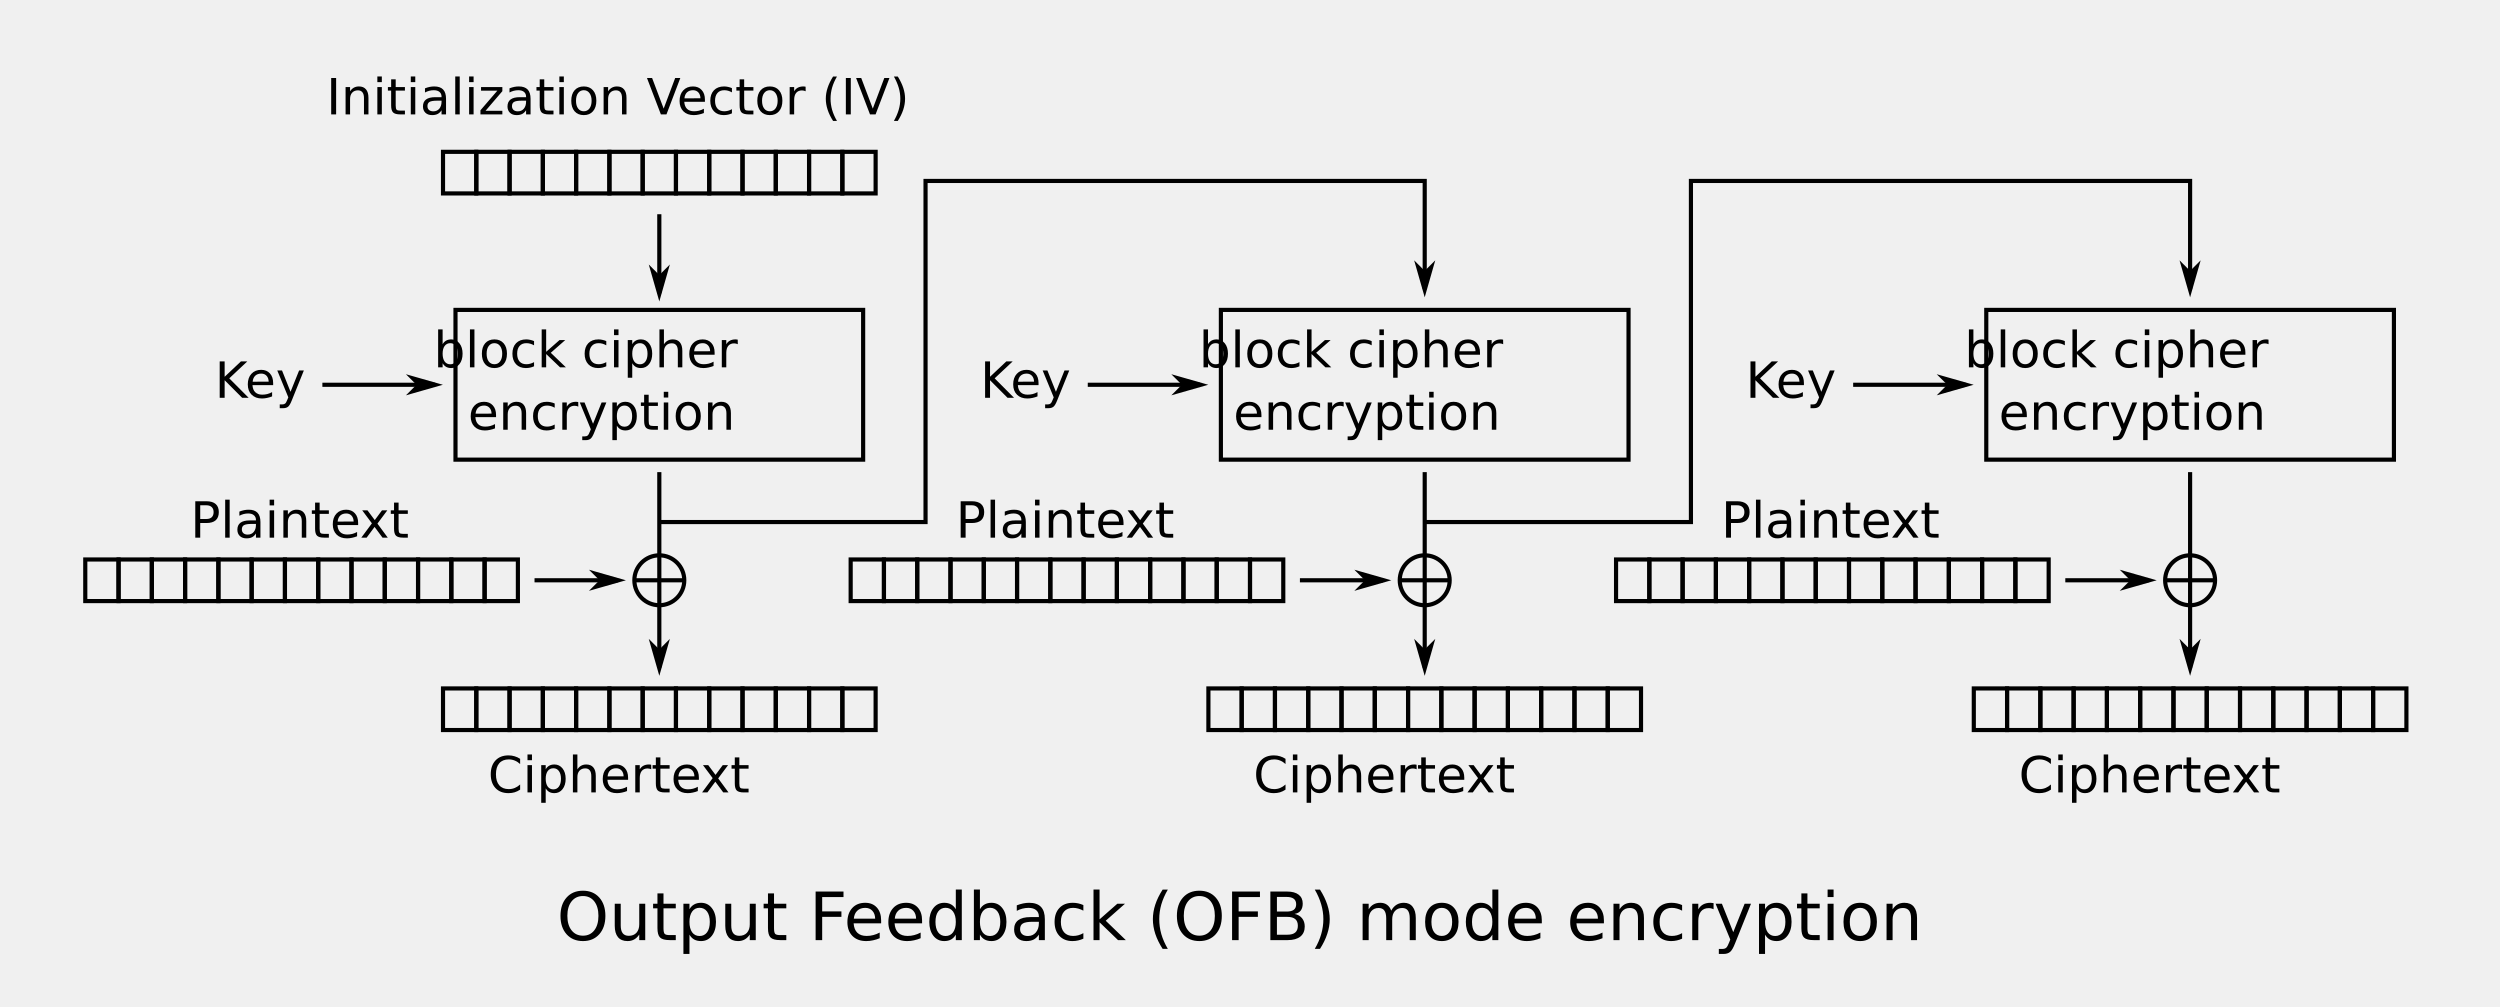
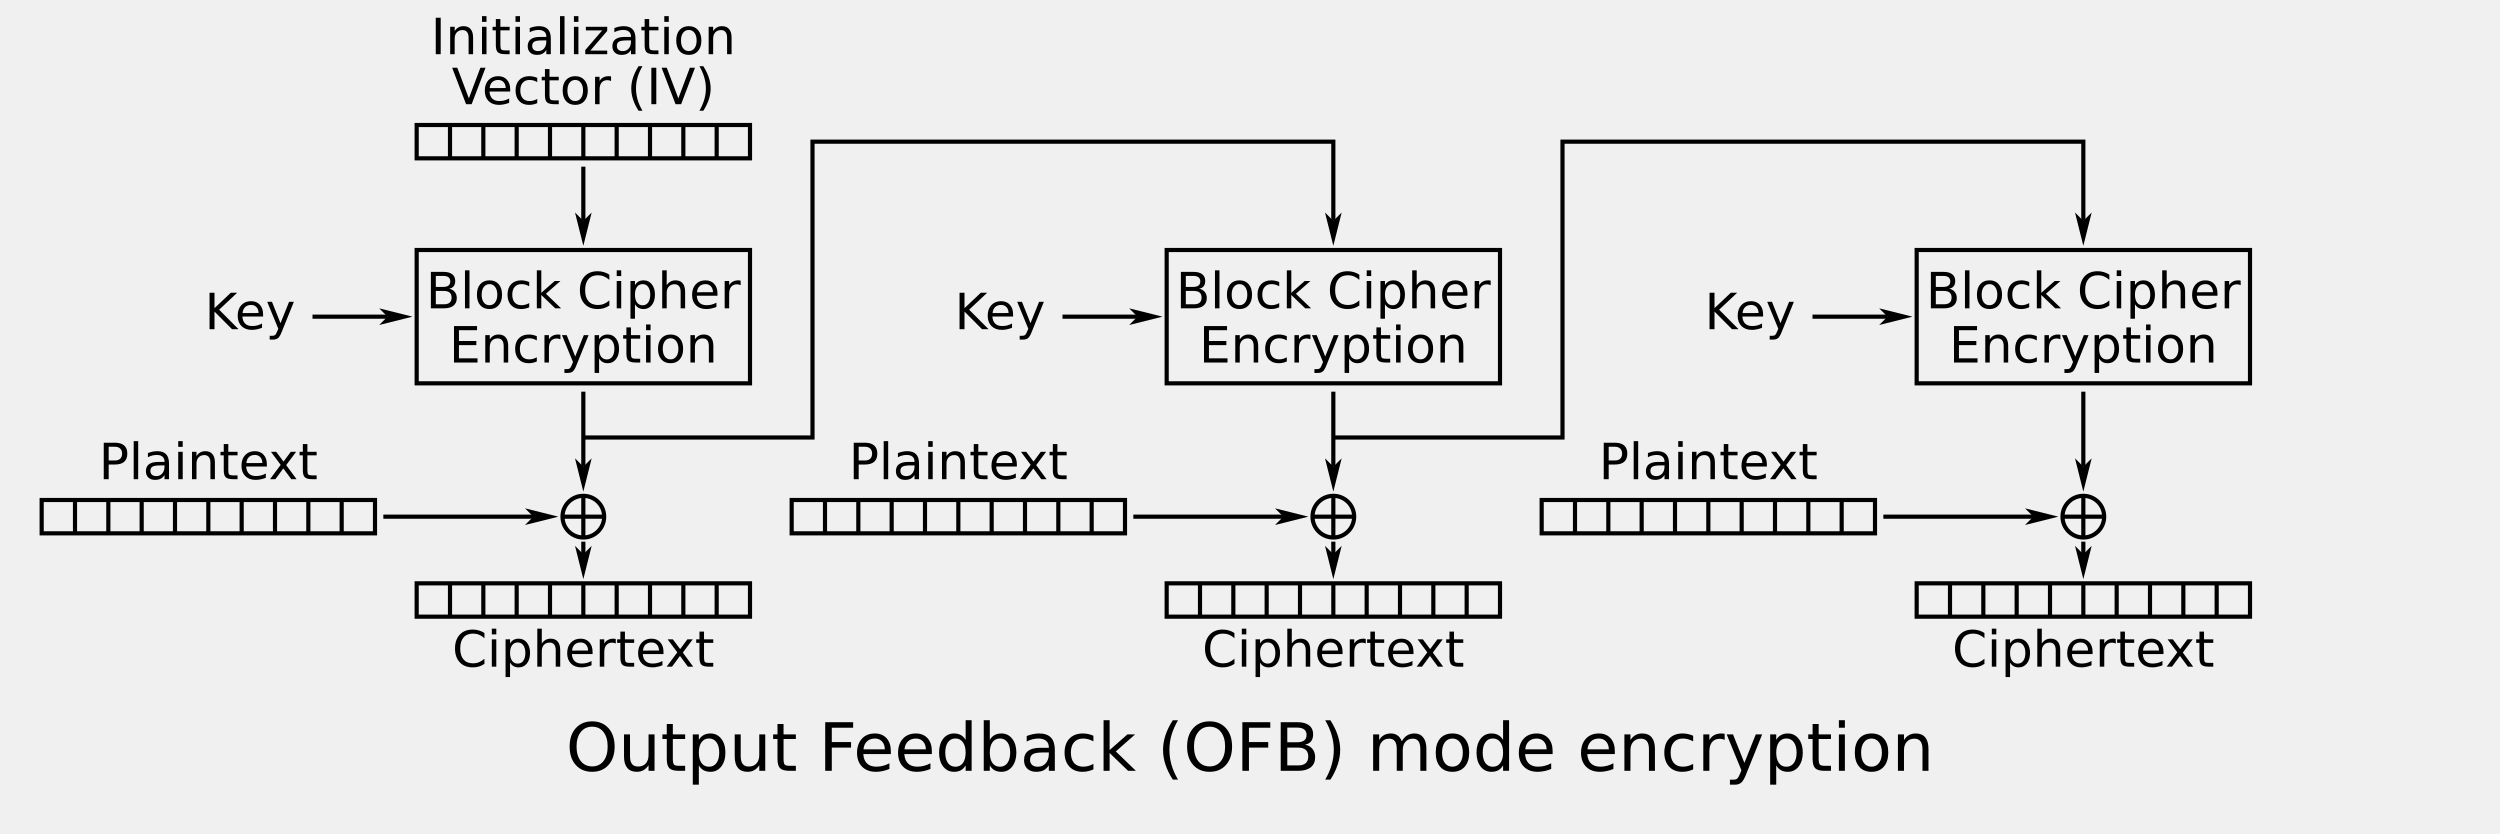
- <svg xmlns="http://www.w3.org/2000/svg" width="601" height="242" id="svg2" version="1.1">
-   <defs id="defs4">
-     <marker orient="auto" refY="0.0" refX="0.0" id="Arrow1Mend" style="overflow:visible;">
-       <path id="path4488" d="M 0.0,0.0 L 5.0,-5.0 L -12.5,0.0 L 5.0,5.0 L 0.0,0.0 z " style="fill-rule:evenodd;stroke:#000000;stroke-width:1.0pt;" transform="scale(0.4) rotate(180) translate(10,0)" />
+ <svg xmlns="http://www.w3.org/2000/svg" xmlns:xlink="http://www.w3.org/1999/xlink" height="200" width="600">
+   <style>
+ path,circle,rect {
+     fill: none;
+     stroke: black;
+ }
+ #a {
+     overflow:visible;
+ }
+ .h {
+     fill:black;
+     stroke:none;
+ }
+ path.a {
+     marker-end:url(#a);
+ }
+ text {
+     font-size: 12px;
+     font-family:DejaVu Sans;
+     text-align:center;
+     text-anchor:middle;
+ }
+ path.a {
+     marker-end: url(#a);
+ }
+ #t {
+     font-size:16px;
+ }
+ @media (prefers-color-scheme: dark) {
+     path,circle,rect {
+         stroke:white;
+     }
+     text,.h {
+        fill:white;
+     }
+ }
+ </style>
+   <defs>
+     <marker id="a" orient="auto">
+       <path d="M0,0L-2,-2L6,0L-2,2z" class="h" />
    </marker>
-     <marker orient="auto" refY="0" refX="0" id="marker11421" style="overflow:visible">
-       <path id="path11423" d="M 0,0 5,-5 -12.5,0 5,5 0,0 z" style="fill-rule:evenodd;stroke:#000000;stroke-width:1pt" transform="matrix(-0.4,0,0,-0.4,-4,0)" />
-     </marker>
+     <path id="b" d="M-40,0h80v8h-80Zm8,0v8m8,-8v8m8,-8v8m8,-8v8m8,-8v8m8,-8v8m8,-8v8m8,-8v8m8,-8v8" />
+     <g id="c">
+       <text x="-90" y="115">Plaintext</text>
+       <use xlink:href="#b" x="-90" y="120" />
+       <path d="M-48,124h36" class="a" />
+       <path d="M-5,124h10zM0,119v10" />
+       <circle cy="124" r="5" />
+       <rect x="-40" y="60" width="80" height="32" />
+       <text y="74">Block Cipher</text>
+       <text y="87">Encryption</text>
+       <path d="M0,94v18" class="a" />
+       <path d="M-65,76h18" class="a" />
+       <text x="-80" y="79">Key</text>
+       <path d="M0,130v3" class="a" />
+       <use xlink:href="#b" y="140" />
+       <text y="160">Ciphertext</text>
+     </g>
+     <path id="l" class="a" d="M0,105h55v-71h125v19" />
  </defs>
-   <g id="layer2" style="display:inline">
-     <text xml:space="preserve" style="font-size:16px;font-style:normal;font-variant:normal;font-weight:normal;font-stretch:normal;text-align:center;line-height:125%;letter-spacing:0px;word-spacing:0px;writing-mode:lr-tb;text-anchor:middle;fill:#000000;fill-opacity:1;stroke:none;font-family:DejaVu Sans;-inkscape-font-specification:DejaVu Sans" x="310.738" y="226" id="text3188">
-       <tspan id="tspan3190" x="310.738" y="226">Output Feedback (OFB) mode encryption</tspan>
-     </text>
-     <g id="g3514" transform="translate(20,-6)">
-       <text id="text3216" y="904.673" x="137.961" style="font-size:12px;font-style:normal;font-variant:normal;font-weight:normal;font-stretch:normal;text-align:center;line-height:125%;letter-spacing:0px;word-spacing:0px;writing-mode:lr-tb;text-anchor:middle;fill:#000000;fill-opacity:1;stroke:none;font-family:DejaVu Sans;-inkscape-font-specification:DejaVu Sans" xml:space="preserve" transform="translate(0,-810.3622)">
-         <tspan y="904.673" x="137.961" id="tspan3218">block cipher</tspan>
-         <tspan id="tspan3220" y="919.673" x="137.961" style="font-weight:normal">encryption</tspan>
-       </text>
-       <rect y="80.5" x="89.5" height="36" width="98" id="rect3214" style="fill:none;stroke:#000000;stroke-width:1;stroke-linecap:square;stroke-miterlimit:4;stroke-opacity:1;stroke-dasharray:none;stroke-dashoffset:0" />
-     </g>
-     <g id="g3496" transform="translate(18,-12)">
-       <rect y="48.5" x="88.5" height="10" width="8" id="rect3222" style="fill:none;stroke:#000000;stroke-width:1;stroke-linecap:square;stroke-miterlimit:4;stroke-opacity:1;stroke-dasharray:none;stroke-dashoffset:0" />
-       <rect y="48.5" x="96.5" height="10" width="8" id="rect3222-4" style="fill:none;stroke:#000000;stroke-width:1;stroke-linecap:square;stroke-miterlimit:4;stroke-opacity:1;stroke-dasharray:none;stroke-dashoffset:0" />
-       <rect y="48.5" x="104.5" height="10" width="8" id="rect3222-4-8" style="fill:none;stroke:#000000;stroke-width:1;stroke-linecap:square;stroke-miterlimit:4;stroke-opacity:1;stroke-dasharray:none;stroke-dashoffset:0" />
-       <rect y="48.5" x="112.5" height="10" width="8" id="rect3222-4-8-5" style="fill:none;stroke:#000000;stroke-width:1;stroke-linecap:square;stroke-miterlimit:4;stroke-opacity:1;stroke-dasharray:none;stroke-dashoffset:0" />
-       <rect y="48.5" x="120.5" height="10" width="8" id="rect3222-4-8-5-6" style="fill:none;stroke:#000000;stroke-width:1;stroke-linecap:square;stroke-miterlimit:4;stroke-opacity:1;stroke-dasharray:none;stroke-dashoffset:0" />
-       <rect y="48.5" x="128.5" height="10" width="8" id="rect3222-4-8-5-6-0" style="fill:none;stroke:#000000;stroke-width:1;stroke-linecap:square;stroke-miterlimit:4;stroke-opacity:1;stroke-dasharray:none;stroke-dashoffset:0" />
-       <rect y="48.5" x="136.5" height="10" width="8" id="rect3222-4-8-5-6-0-9" style="fill:none;stroke:#000000;stroke-width:1;stroke-linecap:square;stroke-miterlimit:4;stroke-opacity:1;stroke-dasharray:none;stroke-dashoffset:0" />
-       <rect y="48.5" x="144.5" height="10" width="8" id="rect3222-4-8-5-6-0-9-3" style="fill:none;stroke:#000000;stroke-width:1;stroke-linecap:square;stroke-miterlimit:4;stroke-opacity:1;stroke-dasharray:none;stroke-dashoffset:0" />
-       <rect y="48.5" x="152.5" height="10" width="8" id="rect3222-4-8-5-6-0-9-3-3" style="fill:none;stroke:#000000;stroke-width:1;stroke-linecap:square;stroke-miterlimit:4;stroke-opacity:1;stroke-dasharray:none;stroke-dashoffset:0" />
-       <rect y="48.5" x="160.5" height="10" width="8" id="rect3222-4-8-5-6-0-9-3-3-6" style="fill:none;stroke:#000000;stroke-width:1;stroke-linecap:square;stroke-miterlimit:4;stroke-opacity:1;stroke-dasharray:none;stroke-dashoffset:0" />
-       <rect y="48.5" x="168.5" height="10" width="8" id="rect3222-4-8-5-6-0-9-3-3-6-5" style="fill:none;stroke:#000000;stroke-width:1;stroke-linecap:square;stroke-miterlimit:4;stroke-opacity:1;stroke-dasharray:none;stroke-dashoffset:0" />
-       <rect y="48.5" x="176.5" height="10" width="8" id="rect3222-4-8-5-6-0-9-3-3-6-5-0" style="fill:none;stroke:#000000;stroke-width:1;stroke-linecap:square;stroke-miterlimit:4;stroke-opacity:1;stroke-dasharray:none;stroke-dashoffset:0" />
-       <rect y="48.5" x="184.5" height="10" width="8" id="rect3222-4-8-5-6-0-9-3-3-6-5-0-7" style="fill:none;stroke:#000000;stroke-width:1;stroke-linecap:square;stroke-miterlimit:4;stroke-opacity:1;stroke-dasharray:none;stroke-dashoffset:0" />
-     </g>
-     <text xml:space="preserve" style="font-size:12px;font-style:normal;font-variant:normal;font-weight:normal;font-stretch:normal;text-align:start;line-height:125%;letter-spacing:0px;word-spacing:0px;text-anchor:start;fill:#000000;fill-opacity:1;stroke:none;font-family:DejaVu Sans;-inkscape-font-specification:Sans" x="51.643" y="95.626" id="text3562">
-       <tspan id="tspan3564" x="51.643" y="95.626">Key</tspan>
-     </text>
-     <g id="g3496-2-8" transform="translate(18,117)">
-       <rect y="48.5" x="88.5" height="10" width="8" id="rect3222-7-1" style="fill:none;stroke:#000000;stroke-width:1;stroke-linecap:square;stroke-miterlimit:4;stroke-opacity:1;stroke-dasharray:none;stroke-dashoffset:0" />
-       <rect y="48.5" x="96.5" height="10" width="8" id="rect3222-4-9-7" style="fill:none;stroke:#000000;stroke-width:1;stroke-linecap:square;stroke-miterlimit:4;stroke-opacity:1;stroke-dasharray:none;stroke-dashoffset:0" />
-       <rect y="48.5" x="104.5" height="10" width="8" id="rect3222-4-8-7-3" style="fill:none;stroke:#000000;stroke-width:1;stroke-linecap:square;stroke-miterlimit:4;stroke-opacity:1;stroke-dasharray:none;stroke-dashoffset:0" />
-       <rect y="48.5" x="112.5" height="10" width="8" id="rect3222-4-8-5-61-8" style="fill:none;stroke:#000000;stroke-width:1;stroke-linecap:square;stroke-miterlimit:4;stroke-opacity:1;stroke-dasharray:none;stroke-dashoffset:0" />
-       <rect y="48.5" x="120.5" height="10" width="8" id="rect3222-4-8-5-6-4-0" style="fill:none;stroke:#000000;stroke-width:1;stroke-linecap:square;stroke-miterlimit:4;stroke-opacity:1;stroke-dasharray:none;stroke-dashoffset:0" />
-       <rect y="48.5" x="128.5" height="10" width="8" id="rect3222-4-8-5-6-0-0-4" style="fill:none;stroke:#000000;stroke-width:1;stroke-linecap:square;stroke-miterlimit:4;stroke-opacity:1;stroke-dasharray:none;stroke-dashoffset:0" />
-       <rect y="48.5" x="136.5" height="10" width="8" id="rect3222-4-8-5-6-0-9-4-1" style="fill:none;stroke:#000000;stroke-width:1;stroke-linecap:square;stroke-miterlimit:4;stroke-opacity:1;stroke-dasharray:none;stroke-dashoffset:0" />
-       <rect y="48.5" x="144.5" height="10" width="8" id="rect3222-4-8-5-6-0-9-3-0-3" style="fill:none;stroke:#000000;stroke-width:1;stroke-linecap:square;stroke-miterlimit:4;stroke-opacity:1;stroke-dasharray:none;stroke-dashoffset:0" />
-       <rect y="48.5" x="152.5" height="10" width="8" id="rect3222-4-8-5-6-0-9-3-3-4-0" style="fill:none;stroke:#000000;stroke-width:1;stroke-linecap:square;stroke-miterlimit:4;stroke-opacity:1;stroke-dasharray:none;stroke-dashoffset:0" />
-       <rect y="48.5" x="160.5" height="10" width="8" id="rect3222-4-8-5-6-0-9-3-3-6-9-6" style="fill:none;stroke:#000000;stroke-width:1;stroke-linecap:square;stroke-miterlimit:4;stroke-opacity:1;stroke-dasharray:none;stroke-dashoffset:0" />
-       <rect y="48.5" x="168.5" height="10" width="8" id="rect3222-4-8-5-6-0-9-3-3-6-5-8-5" style="fill:none;stroke:#000000;stroke-width:1;stroke-linecap:square;stroke-miterlimit:4;stroke-opacity:1;stroke-dasharray:none;stroke-dashoffset:0" />
-       <rect y="48.5" x="176.5" height="10" width="8" id="rect3222-4-8-5-6-0-9-3-3-6-5-0-5-9" style="fill:none;stroke:#000000;stroke-width:1;stroke-linecap:square;stroke-miterlimit:4;stroke-opacity:1;stroke-dasharray:none;stroke-dashoffset:0" />
-       <rect y="48.5" x="184.5" height="10" width="8" id="rect3222-4-8-5-6-0-9-3-3-6-5-0-7-7-9" style="fill:none;stroke:#000000;stroke-width:1;stroke-linecap:square;stroke-miterlimit:4;stroke-opacity:1;stroke-dasharray:none;stroke-dashoffset:0" />
-     </g>
-     <text xml:space="preserve" style="font-size:12px;font-style:normal;font-variant:normal;font-weight:normal;font-stretch:normal;text-align:start;line-height:125%;letter-spacing:0px;word-spacing:0px;text-anchor:start;fill:#000000;fill-opacity:1;stroke:none;font-family:DejaVu Sans;-inkscape-font-specification:Sans" x="158.31" y="190.5" id="text3566-6">
-       <tspan id="tspan3568-9" x="158.31" y="190.5" style="text-align:center;text-anchor:middle">Ciphertext</tspan>
-     </text>
-     <path style="fill:none;stroke:#000000;stroke-width:1px;stroke-linecap:butt;stroke-linejoin:miter;stroke-opacity:1;marker-end:url(#Arrow1Mend)" d="m 158.5,113.5 0,47" id="path3705" />
-     <path style="fill:none;stroke:#000000;stroke-width:1px;stroke-linecap:butt;stroke-linejoin:miter;stroke-opacity:1;marker-end:url(#Arrow1Mend)" d="m 77.5,92.5 27,0" id="path4919" />
-     <path style="fill:none;stroke:#000000;stroke-width:1px;stroke-linecap:butt;stroke-linejoin:miter;stroke-opacity:1;marker-end:url(#Arrow1Mend)" d="m 158.5,51.5 0,19" id="path5103" />
-     <text xml:space="preserve" style="font-size:12px;font-style:normal;font-variant:normal;font-weight:normal;font-stretch:normal;text-align:center;line-height:125%;letter-spacing:0px;word-spacing:0px;writing-mode:lr-tb;text-anchor:middle;fill:#000000;fill-opacity:1;stroke:none;display:inline;font-family:DejaVu Sans;-inkscape-font-specification:DejaVu Sans" x="158.058" y="27.5" id="text3520-1-3">
-       <tspan x="158.058" y="27.5" id="tspan3528-0-6" style="font-size:12px;font-style:normal;font-variant:normal;font-weight:normal;font-stretch:normal;text-align:center;line-height:125%;writing-mode:lr-tb;text-anchor:middle;font-family:DejaVu Sans;-inkscape-font-specification:DejaVu Sans">Initialization Vector (IV)</tspan>
-     </text>
-     <g transform="translate(20,6)" style="display:inline" id="g5291">
-       <path transform="translate(-2,0)" d="m 146.5,133.5 c 0,3.314 -2.686,6 -6,6 -3.314,0 -6,-2.686 -6,-6 0,-3.314 2.686,-6 6,-6 3.314,0 6,2.686 6,6 z" id="path5287" style="fill:none;stroke:#000000;stroke-width:1;stroke-linecap:square;stroke-miterlimit:4;stroke-opacity:1;stroke-dasharray:none;stroke-dashoffset:0" />
-       <path id="path5289" d="m 132.5,133.5 12,0" style="fill:none;stroke:#000000;stroke-width:1px;stroke-linecap:butt;stroke-linejoin:miter;stroke-opacity:1" />
-     </g>
-     <path style="fill:none;stroke:#000000;stroke-width:1px;stroke-linecap:butt;stroke-linejoin:miter;stroke-opacity:1;marker-end:url(#marker11421)" d="m 158.5,125.5 64,0 0,-82 120,0 0,26" id="path12496" />
-     <g style="display:inline" id="g3514-7" transform="translate(204,-6.000002)">
-       <text id="text3216-5" y="904.673" x="137.961" style="font-size:12px;font-style:normal;font-variant:normal;font-weight:normal;font-stretch:normal;text-align:center;line-height:125%;letter-spacing:0px;word-spacing:0px;writing-mode:lr-tb;text-anchor:middle;fill:#000000;fill-opacity:1;stroke:none;font-family:DejaVu Sans;-inkscape-font-specification:DejaVu Sans" xml:space="preserve" transform="translate(0,-810.3622)">
-         <tspan y="904.673" x="137.961" id="tspan3218-3">block cipher</tspan>
-         <tspan id="tspan3220-8" y="919.673" x="137.961" style="font-weight:normal">encryption</tspan>
-       </text>
-       <rect y="80.5" x="89.5" height="36" width="98" id="rect3214-8" style="fill:none;stroke:#000000;stroke-width:1;stroke-linecap:square;stroke-miterlimit:4;stroke-opacity:1;stroke-dasharray:none;stroke-dashoffset:0" />
-     </g>
-     <text xml:space="preserve" style="font-size:12px;font-style:normal;font-variant:normal;font-weight:normal;font-stretch:normal;text-align:start;line-height:125%;letter-spacing:0px;word-spacing:0px;text-anchor:start;fill:#000000;fill-opacity:1;stroke:none;display:inline;font-family:DejaVu Sans;-inkscape-font-specification:Sans" x="235.643" y="95.626" id="text3562-8">
-       <tspan id="tspan3564-0" x="235.643" y="95.626">Key</tspan>
-     </text>
-     <g style="display:inline" id="g3496-2-8-6" transform="translate(202,117)">
-       <rect y="48.5" x="88.5" height="10" width="8" id="rect3222-7-1-2" style="fill:none;stroke:#000000;stroke-width:1;stroke-linecap:square;stroke-miterlimit:4;stroke-opacity:1;stroke-dasharray:none;stroke-dashoffset:0" />
-       <rect y="48.5" x="96.5" height="10" width="8" id="rect3222-4-9-7-9" style="fill:none;stroke:#000000;stroke-width:1;stroke-linecap:square;stroke-miterlimit:4;stroke-opacity:1;stroke-dasharray:none;stroke-dashoffset:0" />
-       <rect y="48.5" x="104.5" height="10" width="8" id="rect3222-4-8-7-3-3" style="fill:none;stroke:#000000;stroke-width:1;stroke-linecap:square;stroke-miterlimit:4;stroke-opacity:1;stroke-dasharray:none;stroke-dashoffset:0" />
-       <rect y="48.5" x="112.5" height="10" width="8" id="rect3222-4-8-5-61-8-9" style="fill:none;stroke:#000000;stroke-width:1;stroke-linecap:square;stroke-miterlimit:4;stroke-opacity:1;stroke-dasharray:none;stroke-dashoffset:0" />
-       <rect y="48.5" x="120.5" height="10" width="8" id="rect3222-4-8-5-6-4-0-3" style="fill:none;stroke:#000000;stroke-width:1;stroke-linecap:square;stroke-miterlimit:4;stroke-opacity:1;stroke-dasharray:none;stroke-dashoffset:0" />
-       <rect y="48.5" x="128.5" height="10" width="8" id="rect3222-4-8-5-6-0-0-4-5" style="fill:none;stroke:#000000;stroke-width:1;stroke-linecap:square;stroke-miterlimit:4;stroke-opacity:1;stroke-dasharray:none;stroke-dashoffset:0" />
-       <rect y="48.5" x="136.5" height="10" width="8" id="rect3222-4-8-5-6-0-9-4-1-0" style="fill:none;stroke:#000000;stroke-width:1;stroke-linecap:square;stroke-miterlimit:4;stroke-opacity:1;stroke-dasharray:none;stroke-dashoffset:0" />
-       <rect y="48.5" x="144.5" height="10" width="8" id="rect3222-4-8-5-6-0-9-3-0-3-4" style="fill:none;stroke:#000000;stroke-width:1;stroke-linecap:square;stroke-miterlimit:4;stroke-opacity:1;stroke-dasharray:none;stroke-dashoffset:0" />
-       <rect y="48.5" x="152.5" height="10" width="8" id="rect3222-4-8-5-6-0-9-3-3-4-0-4" style="fill:none;stroke:#000000;stroke-width:1;stroke-linecap:square;stroke-miterlimit:4;stroke-opacity:1;stroke-dasharray:none;stroke-dashoffset:0" />
-       <rect y="48.5" x="160.5" height="10" width="8" id="rect3222-4-8-5-6-0-9-3-3-6-9-6-7" style="fill:none;stroke:#000000;stroke-width:1;stroke-linecap:square;stroke-miterlimit:4;stroke-opacity:1;stroke-dasharray:none;stroke-dashoffset:0" />
-       <rect y="48.5" x="168.5" height="10" width="8" id="rect3222-4-8-5-6-0-9-3-3-6-5-8-5-9" style="fill:none;stroke:#000000;stroke-width:1;stroke-linecap:square;stroke-miterlimit:4;stroke-opacity:1;stroke-dasharray:none;stroke-dashoffset:0" />
-       <rect y="48.5" x="176.5" height="10" width="8" id="rect3222-4-8-5-6-0-9-3-3-6-5-0-5-9-2" style="fill:none;stroke:#000000;stroke-width:1;stroke-linecap:square;stroke-miterlimit:4;stroke-opacity:1;stroke-dasharray:none;stroke-dashoffset:0" />
-       <rect y="48.5" x="184.5" height="10" width="8" id="rect3222-4-8-5-6-0-9-3-3-6-5-0-7-7-9-6" style="fill:none;stroke:#000000;stroke-width:1;stroke-linecap:square;stroke-miterlimit:4;stroke-opacity:1;stroke-dasharray:none;stroke-dashoffset:0" />
-     </g>
-     <text xml:space="preserve" style="font-size:12px;font-style:normal;font-variant:normal;font-weight:normal;font-stretch:normal;text-align:start;line-height:125%;letter-spacing:0px;word-spacing:0px;text-anchor:start;fill:#000000;fill-opacity:1;stroke:none;display:inline;font-family:DejaVu Sans;-inkscape-font-specification:Sans" x="342.31" y="190.5" id="text3566-6-0">
-       <tspan id="tspan3568-9-6" x="342.31" y="190.5" style="text-align:center;text-anchor:middle">Ciphertext</tspan>
-     </text>
-     <path style="fill:none;stroke:#000000;stroke-width:1px;stroke-linecap:butt;stroke-linejoin:miter;stroke-opacity:1;marker-end:url(#Arrow1Mend);display:inline" d="m 342.5,113.5 0,47" id="path3705-1" />
-     <path style="fill:none;stroke:#000000;stroke-width:1px;stroke-linecap:butt;stroke-linejoin:miter;stroke-opacity:1;marker-end:url(#Arrow1Mend);display:inline" d="m 261.5,92.5 27,0" id="path4919-4" />
-     <g style="display:inline" id="g3514-7-6" transform="translate(388,-6.000003)">
-       <text id="text3216-5-0" y="904.673" x="137.961" style="font-size:12px;font-style:normal;font-variant:normal;font-weight:normal;font-stretch:normal;text-align:center;line-height:125%;letter-spacing:0px;word-spacing:0px;writing-mode:lr-tb;text-anchor:middle;fill:#000000;fill-opacity:1;stroke:none;font-family:DejaVu Sans;-inkscape-font-specification:DejaVu Sans" xml:space="preserve" transform="translate(0,-810.3622)">
-         <tspan y="904.673" x="137.961" id="tspan3218-3-6">block cipher</tspan>
-         <tspan id="tspan3220-8-8" y="919.673" x="137.961" style="font-weight:normal">encryption</tspan>
-       </text>
-       <rect y="80.5" x="89.5" height="36" width="98" id="rect3214-8-6" style="fill:none;stroke:#000000;stroke-width:1;stroke-linecap:square;stroke-miterlimit:4;stroke-opacity:1;stroke-dasharray:none;stroke-dashoffset:0" />
-     </g>
-     <text xml:space="preserve" style="font-size:12px;font-style:normal;font-variant:normal;font-weight:normal;font-stretch:normal;text-align:start;line-height:125%;letter-spacing:0px;word-spacing:0px;text-anchor:start;fill:#000000;fill-opacity:1;stroke:none;display:inline;font-family:DejaVu Sans;-inkscape-font-specification:Sans" x="419.643" y="95.626" id="text3562-8-4">
-       <tspan id="tspan3564-0-9" x="419.643" y="95.626">Key</tspan>
-     </text>
-     <g style="display:inline" id="g3496-2-8-6-8" transform="translate(386,117)">
-       <rect y="48.5" x="88.5" height="10" width="8" id="rect3222-7-1-2-6" style="fill:none;stroke:#000000;stroke-width:1;stroke-linecap:square;stroke-miterlimit:4;stroke-opacity:1;stroke-dasharray:none;stroke-dashoffset:0" />
-       <rect y="48.5" x="96.5" height="10" width="8" id="rect3222-4-9-7-9-4" style="fill:none;stroke:#000000;stroke-width:1;stroke-linecap:square;stroke-miterlimit:4;stroke-opacity:1;stroke-dasharray:none;stroke-dashoffset:0" />
-       <rect y="48.5" x="104.5" height="10" width="8" id="rect3222-4-8-7-3-3-3" style="fill:none;stroke:#000000;stroke-width:1;stroke-linecap:square;stroke-miterlimit:4;stroke-opacity:1;stroke-dasharray:none;stroke-dashoffset:0" />
-       <rect y="48.5" x="112.5" height="10" width="8" id="rect3222-4-8-5-61-8-9-3" style="fill:none;stroke:#000000;stroke-width:1;stroke-linecap:square;stroke-miterlimit:4;stroke-opacity:1;stroke-dasharray:none;stroke-dashoffset:0" />
-       <rect y="48.5" x="120.5" height="10" width="8" id="rect3222-4-8-5-6-4-0-3-8" style="fill:none;stroke:#000000;stroke-width:1;stroke-linecap:square;stroke-miterlimit:4;stroke-opacity:1;stroke-dasharray:none;stroke-dashoffset:0" />
-       <rect y="48.5" x="128.5" height="10" width="8" id="rect3222-4-8-5-6-0-0-4-5-8" style="fill:none;stroke:#000000;stroke-width:1;stroke-linecap:square;stroke-miterlimit:4;stroke-opacity:1;stroke-dasharray:none;stroke-dashoffset:0" />
-       <rect y="48.5" x="136.5" height="10" width="8" id="rect3222-4-8-5-6-0-9-4-1-0-8" style="fill:none;stroke:#000000;stroke-width:1;stroke-linecap:square;stroke-miterlimit:4;stroke-opacity:1;stroke-dasharray:none;stroke-dashoffset:0" />
-       <rect y="48.5" x="144.5" height="10" width="8" id="rect3222-4-8-5-6-0-9-3-0-3-4-6" style="fill:none;stroke:#000000;stroke-width:1;stroke-linecap:square;stroke-miterlimit:4;stroke-opacity:1;stroke-dasharray:none;stroke-dashoffset:0" />
-       <rect y="48.5" x="152.5" height="10" width="8" id="rect3222-4-8-5-6-0-9-3-3-4-0-4-3" style="fill:none;stroke:#000000;stroke-width:1;stroke-linecap:square;stroke-miterlimit:4;stroke-opacity:1;stroke-dasharray:none;stroke-dashoffset:0" />
-       <rect y="48.5" x="160.5" height="10" width="8" id="rect3222-4-8-5-6-0-9-3-3-6-9-6-7-6" style="fill:none;stroke:#000000;stroke-width:1;stroke-linecap:square;stroke-miterlimit:4;stroke-opacity:1;stroke-dasharray:none;stroke-dashoffset:0" />
-       <rect y="48.5" x="168.5" height="10" width="8" id="rect3222-4-8-5-6-0-9-3-3-6-5-8-5-9-8" style="fill:none;stroke:#000000;stroke-width:1;stroke-linecap:square;stroke-miterlimit:4;stroke-opacity:1;stroke-dasharray:none;stroke-dashoffset:0" />
-       <rect y="48.5" x="176.5" height="10" width="8" id="rect3222-4-8-5-6-0-9-3-3-6-5-0-5-9-2-0" style="fill:none;stroke:#000000;stroke-width:1;stroke-linecap:square;stroke-miterlimit:4;stroke-opacity:1;stroke-dasharray:none;stroke-dashoffset:0" />
-       <rect y="48.5" x="184.5" height="10" width="8" id="rect3222-4-8-5-6-0-9-3-3-6-5-0-7-7-9-6-4" style="fill:none;stroke:#000000;stroke-width:1;stroke-linecap:square;stroke-miterlimit:4;stroke-opacity:1;stroke-dasharray:none;stroke-dashoffset:0" />
-     </g>
-     <text xml:space="preserve" style="font-size:12px;font-style:normal;font-variant:normal;font-weight:normal;font-stretch:normal;text-align:start;line-height:125%;letter-spacing:0px;word-spacing:0px;text-anchor:start;fill:#000000;fill-opacity:1;stroke:none;display:inline;font-family:DejaVu Sans;-inkscape-font-specification:Sans" x="526.31" y="190.5" id="text3566-6-0-4">
-       <tspan id="tspan3568-9-6-2" x="526.31" y="190.5" style="text-align:center;text-anchor:middle">Ciphertext</tspan>
-     </text>
-     <path style="fill:none;stroke:#000000;stroke-width:1px;stroke-linecap:butt;stroke-linejoin:miter;stroke-opacity:1;marker-end:url(#Arrow1Mend);display:inline" d="m 526.5,113.5 0,47" id="path3705-1-5" />
-     <path style="fill:none;stroke:#000000;stroke-width:1px;stroke-linecap:butt;stroke-linejoin:miter;stroke-opacity:1;marker-end:url(#Arrow1Mend);display:inline" d="m 445.5,92.5 27,0" id="path4919-4-3" />
-     <g style="display:inline" id="g3496-4-8" transform="translate(116,86)">
-       <rect y="48.5" x="88.5" height="10" width="8" id="rect3222-53-8" style="fill:none;stroke:#000000;stroke-width:1;stroke-linecap:square;stroke-miterlimit:4;stroke-opacity:1;stroke-dasharray:none;stroke-dashoffset:0" />
-       <rect y="48.5" x="96.5" height="10" width="8" id="rect3222-4-1-0" style="fill:none;stroke:#000000;stroke-width:1;stroke-linecap:square;stroke-miterlimit:4;stroke-opacity:1;stroke-dasharray:none;stroke-dashoffset:0" />
-       <rect y="48.5" x="104.5" height="10" width="8" id="rect3222-4-8-2-5" style="fill:none;stroke:#000000;stroke-width:1;stroke-linecap:square;stroke-miterlimit:4;stroke-opacity:1;stroke-dasharray:none;stroke-dashoffset:0" />
-       <rect y="48.5" x="112.5" height="10" width="8" id="rect3222-4-8-5-4-4" style="fill:none;stroke:#000000;stroke-width:1;stroke-linecap:square;stroke-miterlimit:4;stroke-opacity:1;stroke-dasharray:none;stroke-dashoffset:0" />
-       <rect y="48.5" x="120.5" height="10" width="8" id="rect3222-4-8-5-6-5-9" style="fill:none;stroke:#000000;stroke-width:1;stroke-linecap:square;stroke-miterlimit:4;stroke-opacity:1;stroke-dasharray:none;stroke-dashoffset:0" />
-       <rect y="48.5" x="128.5" height="10" width="8" id="rect3222-4-8-5-6-0-3-6" style="fill:none;stroke:#000000;stroke-width:1;stroke-linecap:square;stroke-miterlimit:4;stroke-opacity:1;stroke-dasharray:none;stroke-dashoffset:0" />
-       <rect y="48.5" x="136.5" height="10" width="8" id="rect3222-4-8-5-6-0-9-9-5" style="fill:none;stroke:#000000;stroke-width:1;stroke-linecap:square;stroke-miterlimit:4;stroke-opacity:1;stroke-dasharray:none;stroke-dashoffset:0" />
-       <rect y="48.5" x="144.5" height="10" width="8" id="rect3222-4-8-5-6-0-9-3-30-6" style="fill:none;stroke:#000000;stroke-width:1;stroke-linecap:square;stroke-miterlimit:4;stroke-opacity:1;stroke-dasharray:none;stroke-dashoffset:0" />
-       <rect y="48.5" x="152.5" height="10" width="8" id="rect3222-4-8-5-6-0-9-3-3-9-2" style="fill:none;stroke:#000000;stroke-width:1;stroke-linecap:square;stroke-miterlimit:4;stroke-opacity:1;stroke-dasharray:none;stroke-dashoffset:0" />
-       <rect y="48.5" x="160.5" height="10" width="8" id="rect3222-4-8-5-6-0-9-3-3-6-8-9" style="fill:none;stroke:#000000;stroke-width:1;stroke-linecap:square;stroke-miterlimit:4;stroke-opacity:1;stroke-dasharray:none;stroke-dashoffset:0" />
-       <rect y="48.5" x="168.5" height="10" width="8" id="rect3222-4-8-5-6-0-9-3-3-6-5-5-6" style="fill:none;stroke:#000000;stroke-width:1;stroke-linecap:square;stroke-miterlimit:4;stroke-opacity:1;stroke-dasharray:none;stroke-dashoffset:0" />
-       <rect y="48.5" x="176.5" height="10" width="8" id="rect3222-4-8-5-6-0-9-3-3-6-5-0-9-2" style="fill:none;stroke:#000000;stroke-width:1;stroke-linecap:square;stroke-miterlimit:4;stroke-opacity:1;stroke-dasharray:none;stroke-dashoffset:0" />
-       <rect y="48.5" x="184.5" height="10" width="8" id="rect3222-4-8-5-6-0-9-3-3-6-5-0-7-2-7" style="fill:none;stroke:#000000;stroke-width:1;stroke-linecap:square;stroke-miterlimit:4;stroke-opacity:1;stroke-dasharray:none;stroke-dashoffset:0" />
-     </g>
-     <text xml:space="preserve" style="font-size:12px;font-style:normal;font-variant:normal;font-weight:normal;font-stretch:normal;text-align:start;line-height:125%;letter-spacing:0px;word-spacing:0px;text-anchor:start;fill:#000000;fill-opacity:1;stroke:none;display:inline;font-family:DejaVu Sans;-inkscape-font-specification:Sans" x="229.772" y="129.25" id="text11634-4">
-       <tspan id="tspan11636-0" x="229.772" y="129.25">Plaintext</tspan>
-     </text>
-     <g style="display:inline" id="g3496-4-8-3" transform="translate(-68,86)">
-       <rect y="48.5" x="88.5" height="10" width="8" id="rect3222-53-8-4" style="fill:none;stroke:#000000;stroke-width:1;stroke-linecap:square;stroke-miterlimit:4;stroke-opacity:1;stroke-dasharray:none;stroke-dashoffset:0" />
-       <rect y="48.5" x="96.5" height="10" width="8" id="rect3222-4-1-0-6" style="fill:none;stroke:#000000;stroke-width:1;stroke-linecap:square;stroke-miterlimit:4;stroke-opacity:1;stroke-dasharray:none;stroke-dashoffset:0" />
-       <rect y="48.5" x="104.5" height="10" width="8" id="rect3222-4-8-2-5-5" style="fill:none;stroke:#000000;stroke-width:1;stroke-linecap:square;stroke-miterlimit:4;stroke-opacity:1;stroke-dasharray:none;stroke-dashoffset:0" />
-       <rect y="48.5" x="112.5" height="10" width="8" id="rect3222-4-8-5-4-4-0" style="fill:none;stroke:#000000;stroke-width:1;stroke-linecap:square;stroke-miterlimit:4;stroke-opacity:1;stroke-dasharray:none;stroke-dashoffset:0" />
-       <rect y="48.5" x="120.5" height="10" width="8" id="rect3222-4-8-5-6-5-9-4" style="fill:none;stroke:#000000;stroke-width:1;stroke-linecap:square;stroke-miterlimit:4;stroke-opacity:1;stroke-dasharray:none;stroke-dashoffset:0" />
-       <rect y="48.5" x="128.5" height="10" width="8" id="rect3222-4-8-5-6-0-3-6-8" style="fill:none;stroke:#000000;stroke-width:1;stroke-linecap:square;stroke-miterlimit:4;stroke-opacity:1;stroke-dasharray:none;stroke-dashoffset:0" />
-       <rect y="48.5" x="136.5" height="10" width="8" id="rect3222-4-8-5-6-0-9-9-5-2" style="fill:none;stroke:#000000;stroke-width:1;stroke-linecap:square;stroke-miterlimit:4;stroke-opacity:1;stroke-dasharray:none;stroke-dashoffset:0" />
-       <rect y="48.5" x="144.5" height="10" width="8" id="rect3222-4-8-5-6-0-9-3-30-6-5" style="fill:none;stroke:#000000;stroke-width:1;stroke-linecap:square;stroke-miterlimit:4;stroke-opacity:1;stroke-dasharray:none;stroke-dashoffset:0" />
-       <rect y="48.5" x="152.5" height="10" width="8" id="rect3222-4-8-5-6-0-9-3-3-9-2-1" style="fill:none;stroke:#000000;stroke-width:1;stroke-linecap:square;stroke-miterlimit:4;stroke-opacity:1;stroke-dasharray:none;stroke-dashoffset:0" />
-       <rect y="48.5" x="160.5" height="10" width="8" id="rect3222-4-8-5-6-0-9-3-3-6-8-9-9" style="fill:none;stroke:#000000;stroke-width:1;stroke-linecap:square;stroke-miterlimit:4;stroke-opacity:1;stroke-dasharray:none;stroke-dashoffset:0" />
-       <rect y="48.5" x="168.5" height="10" width="8" id="rect3222-4-8-5-6-0-9-3-3-6-5-5-6-3" style="fill:none;stroke:#000000;stroke-width:1;stroke-linecap:square;stroke-miterlimit:4;stroke-opacity:1;stroke-dasharray:none;stroke-dashoffset:0" />
-       <rect y="48.5" x="176.5" height="10" width="8" id="rect3222-4-8-5-6-0-9-3-3-6-5-0-9-2-1" style="fill:none;stroke:#000000;stroke-width:1;stroke-linecap:square;stroke-miterlimit:4;stroke-opacity:1;stroke-dasharray:none;stroke-dashoffset:0" />
-       <rect y="48.5" x="184.5" height="10" width="8" id="rect3222-4-8-5-6-0-9-3-3-6-5-0-7-2-7-1" style="fill:none;stroke:#000000;stroke-width:1;stroke-linecap:square;stroke-miterlimit:4;stroke-opacity:1;stroke-dasharray:none;stroke-dashoffset:0" />
-     </g>
-     <text xml:space="preserve" style="font-size:12px;font-style:normal;font-variant:normal;font-weight:normal;font-stretch:normal;text-align:start;line-height:125%;letter-spacing:0px;word-spacing:0px;text-anchor:start;fill:#000000;fill-opacity:1;stroke:none;display:inline;font-family:DejaVu Sans;-inkscape-font-specification:Sans" x="45.772" y="129.25" id="text11634-4-0">
-       <tspan id="tspan11636-0-8" x="45.772" y="129.25">Plaintext</tspan>
-     </text>
-     <path style="fill:none;stroke:#000000;stroke-width:1px;stroke-linecap:butt;stroke-linejoin:miter;stroke-opacity:1;marker-end:url(#marker11421);display:inline" d="m 128.5,139.5 20,0" id="path11638-5-3" />
-     <g style="display:inline" id="g3496-4-8-32" transform="translate(300,86)">
-       <rect y="48.5" x="88.5" height="10" width="8" id="rect3222-53-8-46" style="fill:none;stroke:#000000;stroke-width:1;stroke-linecap:square;stroke-miterlimit:4;stroke-opacity:1;stroke-dasharray:none;stroke-dashoffset:0" />
-       <rect y="48.5" x="96.5" height="10" width="8" id="rect3222-4-1-0-0" style="fill:none;stroke:#000000;stroke-width:1;stroke-linecap:square;stroke-miterlimit:4;stroke-opacity:1;stroke-dasharray:none;stroke-dashoffset:0" />
-       <rect y="48.5" x="104.5" height="10" width="8" id="rect3222-4-8-2-5-4" style="fill:none;stroke:#000000;stroke-width:1;stroke-linecap:square;stroke-miterlimit:4;stroke-opacity:1;stroke-dasharray:none;stroke-dashoffset:0" />
-       <rect y="48.5" x="112.5" height="10" width="8" id="rect3222-4-8-5-4-4-5" style="fill:none;stroke:#000000;stroke-width:1;stroke-linecap:square;stroke-miterlimit:4;stroke-opacity:1;stroke-dasharray:none;stroke-dashoffset:0" />
-       <rect y="48.5" x="120.5" height="10" width="8" id="rect3222-4-8-5-6-5-9-1" style="fill:none;stroke:#000000;stroke-width:1;stroke-linecap:square;stroke-miterlimit:4;stroke-opacity:1;stroke-dasharray:none;stroke-dashoffset:0" />
-       <rect y="48.5" x="128.5" height="10" width="8" id="rect3222-4-8-5-6-0-3-6-0" style="fill:none;stroke:#000000;stroke-width:1;stroke-linecap:square;stroke-miterlimit:4;stroke-opacity:1;stroke-dasharray:none;stroke-dashoffset:0" />
-       <rect y="48.5" x="136.5" height="10" width="8" id="rect3222-4-8-5-6-0-9-9-5-9" style="fill:none;stroke:#000000;stroke-width:1;stroke-linecap:square;stroke-miterlimit:4;stroke-opacity:1;stroke-dasharray:none;stroke-dashoffset:0" />
-       <rect y="48.5" x="144.5" height="10" width="8" id="rect3222-4-8-5-6-0-9-3-30-6-0" style="fill:none;stroke:#000000;stroke-width:1;stroke-linecap:square;stroke-miterlimit:4;stroke-opacity:1;stroke-dasharray:none;stroke-dashoffset:0" />
-       <rect y="48.5" x="152.5" height="10" width="8" id="rect3222-4-8-5-6-0-9-3-3-9-2-7" style="fill:none;stroke:#000000;stroke-width:1;stroke-linecap:square;stroke-miterlimit:4;stroke-opacity:1;stroke-dasharray:none;stroke-dashoffset:0" />
-       <rect y="48.5" x="160.5" height="10" width="8" id="rect3222-4-8-5-6-0-9-3-3-6-8-9-1" style="fill:none;stroke:#000000;stroke-width:1;stroke-linecap:square;stroke-miterlimit:4;stroke-opacity:1;stroke-dasharray:none;stroke-dashoffset:0" />
-       <rect y="48.5" x="168.5" height="10" width="8" id="rect3222-4-8-5-6-0-9-3-3-6-5-5-6-4" style="fill:none;stroke:#000000;stroke-width:1;stroke-linecap:square;stroke-miterlimit:4;stroke-opacity:1;stroke-dasharray:none;stroke-dashoffset:0" />
-       <rect y="48.5" x="176.5" height="10" width="8" id="rect3222-4-8-5-6-0-9-3-3-6-5-0-9-2-5" style="fill:none;stroke:#000000;stroke-width:1;stroke-linecap:square;stroke-miterlimit:4;stroke-opacity:1;stroke-dasharray:none;stroke-dashoffset:0" />
-       <rect y="48.5" x="184.5" height="10" width="8" id="rect3222-4-8-5-6-0-9-3-3-6-5-0-7-2-7-4" style="fill:none;stroke:#000000;stroke-width:1;stroke-linecap:square;stroke-miterlimit:4;stroke-opacity:1;stroke-dasharray:none;stroke-dashoffset:0" />
-     </g>
-     <text xml:space="preserve" style="font-size:12px;font-style:normal;font-variant:normal;font-weight:normal;font-stretch:normal;text-align:start;line-height:125%;letter-spacing:0px;word-spacing:0px;text-anchor:start;fill:#000000;fill-opacity:1;stroke:none;display:inline;font-family:DejaVu Sans;-inkscape-font-specification:Sans" x="413.772" y="129.25" id="text11634-4-09">
-       <tspan id="tspan11636-0-3" x="413.772" y="129.25">Plaintext</tspan>
-     </text>
-     <g transform="translate(204,6)" style="display:inline" id="g5291-6">
-       <path transform="translate(-2,0)" d="m 146.5,133.5 c 0,3.314 -2.686,6 -6,6 -3.314,0 -6,-2.686 -6,-6 0,-3.314 2.686,-6 6,-6 3.314,0 6,2.686 6,6 z" id="path5287-9" style="fill:none;stroke:#000000;stroke-width:1;stroke-linecap:square;stroke-miterlimit:4;stroke-opacity:1;stroke-dasharray:none;stroke-dashoffset:0" />
-       <path id="path5289-3" d="m 132.5,133.5 12,0" style="fill:none;stroke:#000000;stroke-width:1px;stroke-linecap:butt;stroke-linejoin:miter;stroke-opacity:1" />
-     </g>
-     <path style="fill:none;stroke:#000000;stroke-width:1px;stroke-linecap:butt;stroke-linejoin:miter;stroke-opacity:1;marker-end:url(#marker11421);display:inline" d="m 342.5,125.5 64,0 0,-82 120,0 0,26" id="path12496-0" />
-     <path style="fill:none;stroke:#000000;stroke-width:1px;stroke-linecap:butt;stroke-linejoin:miter;stroke-opacity:1;marker-end:url(#marker11421);display:inline" d="m 312.5,139.5 20,0" id="path11638-5-3-3" />
-     <g transform="translate(388,6)" style="display:inline" id="g5291-6-3">
-       <path transform="translate(-2,0)" d="m 146.5,133.5 c 0,3.314 -2.686,6 -6,6 -3.314,0 -6,-2.686 -6,-6 0,-3.314 2.686,-6 6,-6 3.314,0 6,2.686 6,6 z" id="path5287-9-2" style="fill:none;stroke:#000000;stroke-width:1;stroke-linecap:square;stroke-miterlimit:4;stroke-opacity:1;stroke-dasharray:none;stroke-dashoffset:0" />
-       <path id="path5289-3-4" d="m 132.5,133.5 12,0" style="fill:none;stroke:#000000;stroke-width:1px;stroke-linecap:butt;stroke-linejoin:miter;stroke-opacity:1" />
-     </g>
-     <path style="fill:none;stroke:#000000;stroke-width:1px;stroke-linecap:butt;stroke-linejoin:miter;stroke-opacity:1;marker-end:url(#marker11421);display:inline" d="m 496.5,139.5 20,0" id="path11638-5-3-3-1" />
-   </g>
+   <text x="300" y="185" id="t">Output Feedback (OFB) mode encryption</text>
+   <text x="140" y="13">Initialization</text>
+   <text x="140" y="25">Vector (IV)</text>
+   <use xlink:href="#b" x="140" y="30" />
+   <path class="a" d="M140,40v13" />
+   <use xlink:href="#c" x="140" />
+   <use xlink:href="#l" x="140" />
+   <use xlink:href="#c" x="320" />
+   <use xlink:href="#l" x="320" />
+   <use xlink:href="#c" x="500" />
</svg>
